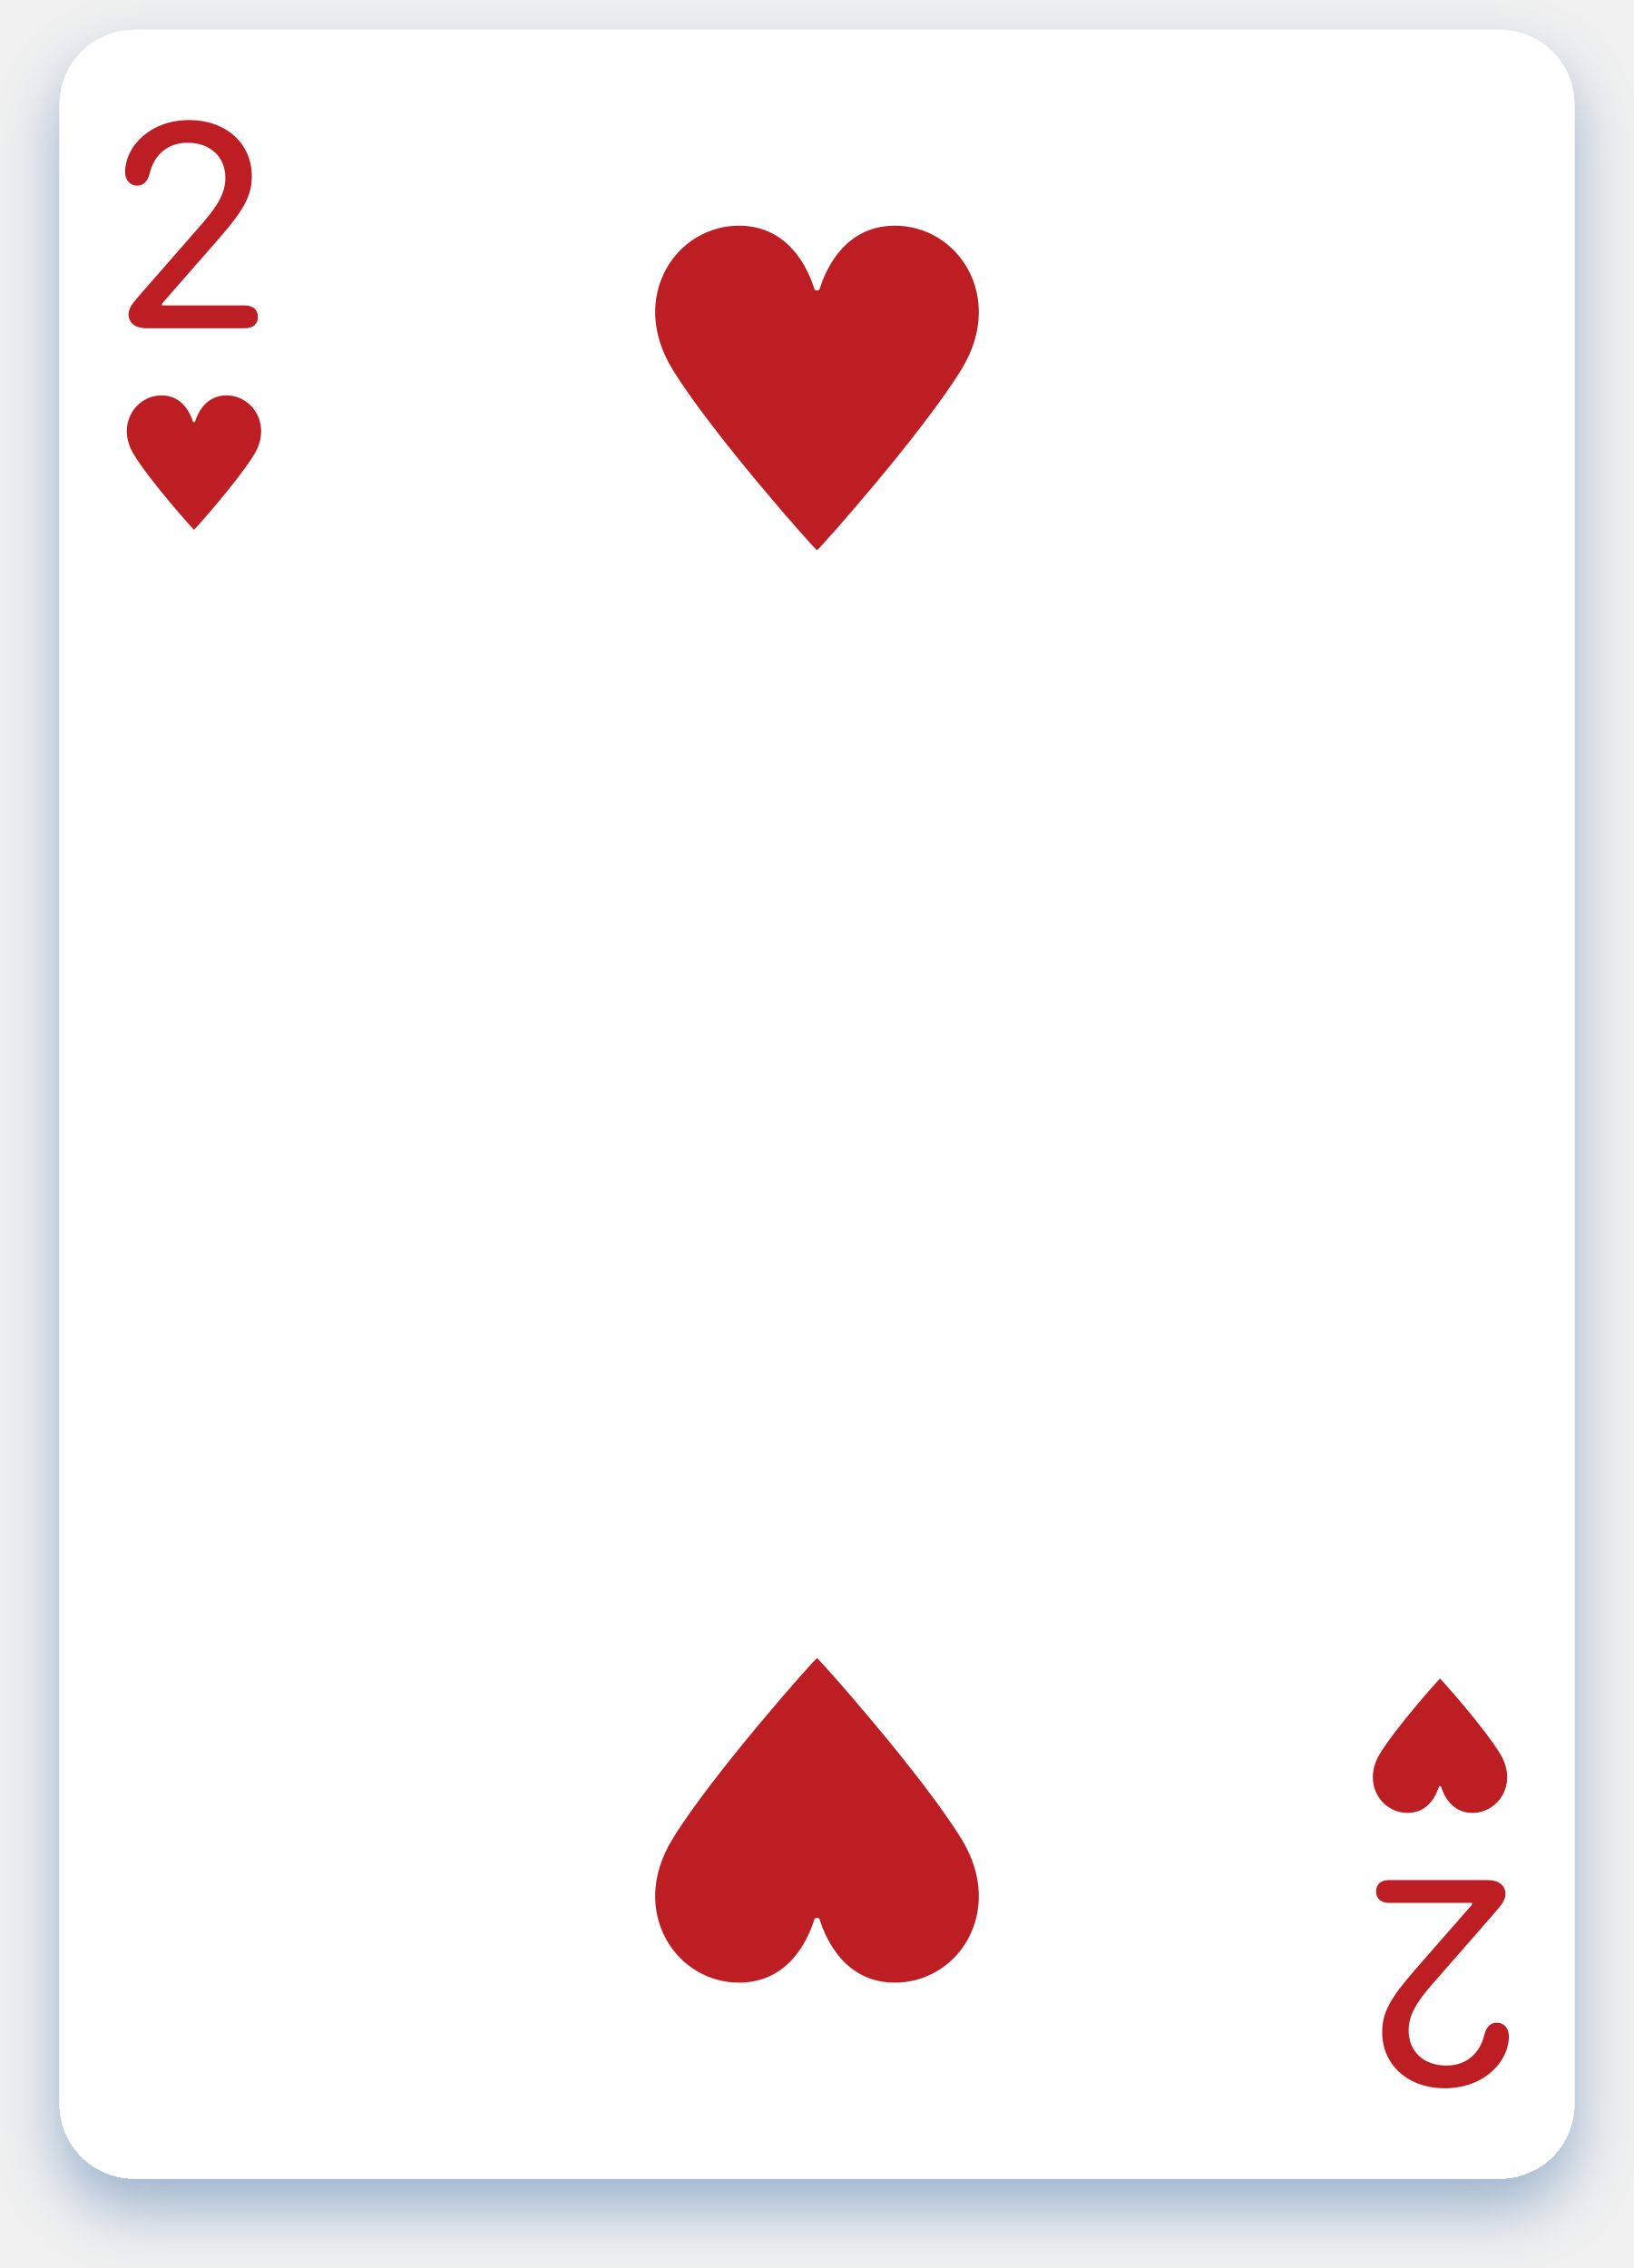
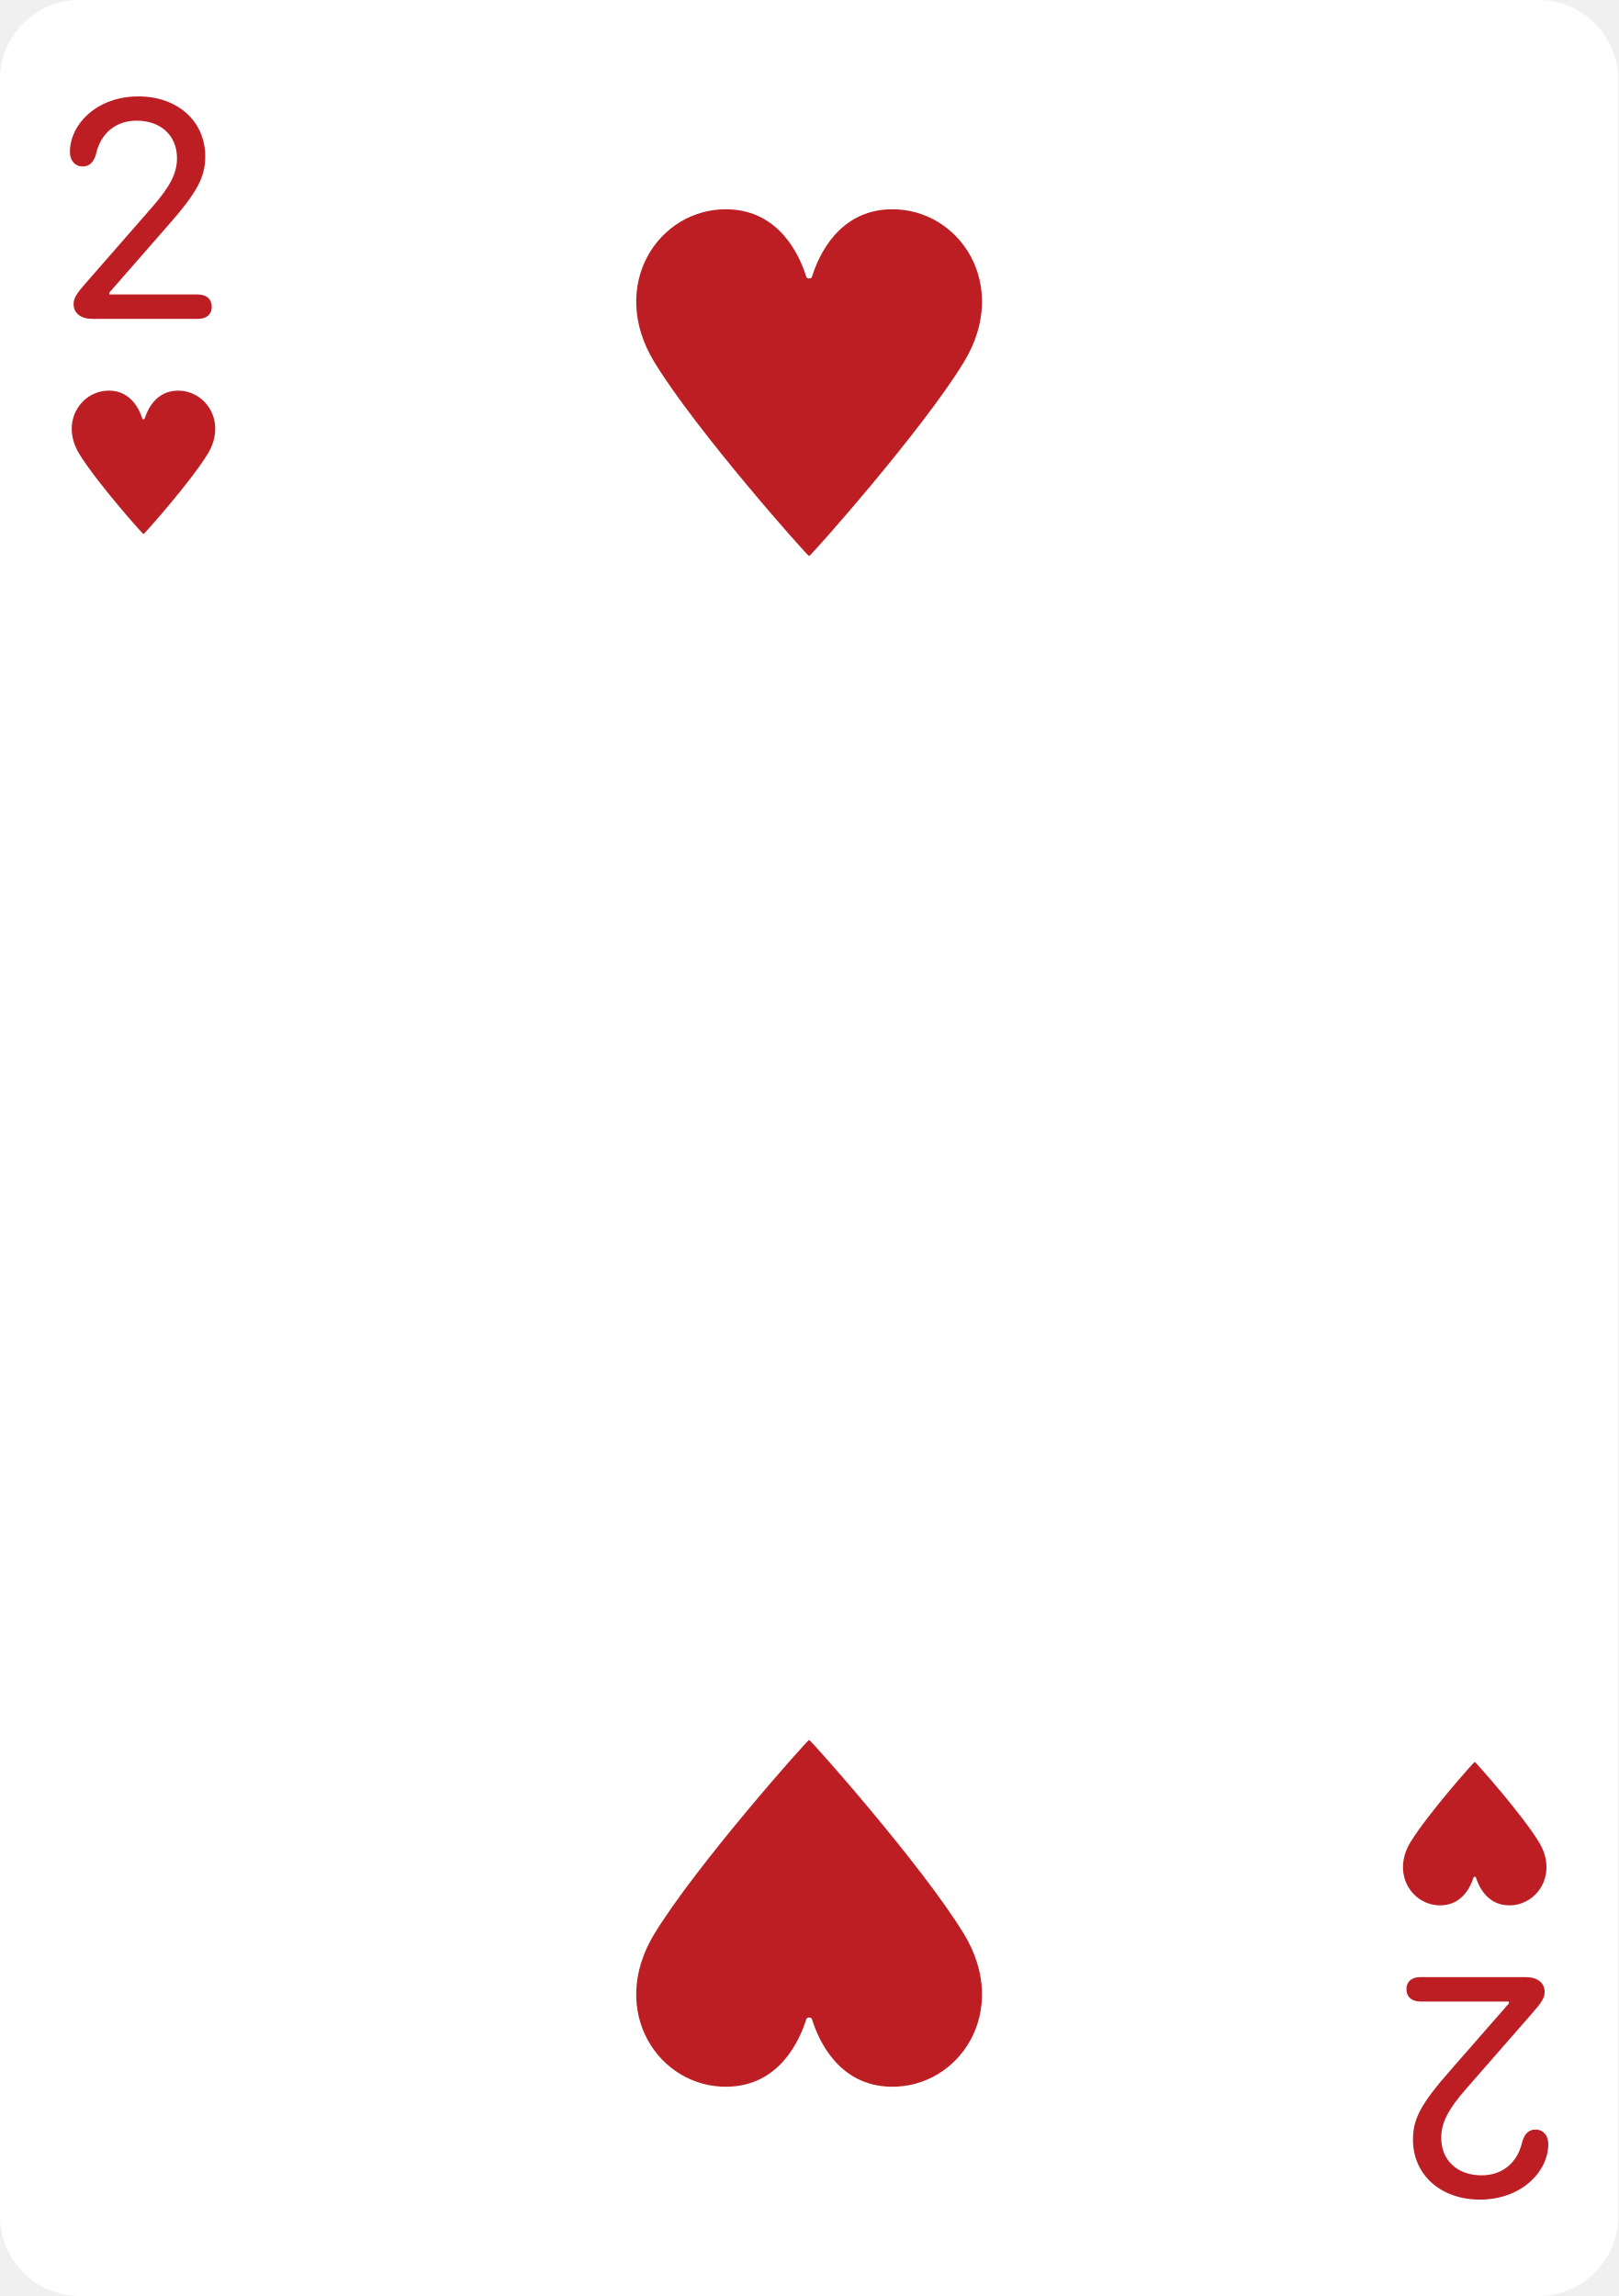
- <svg xmlns="http://www.w3.org/2000/svg" width="219" height="304" viewBox="0 0 219 304" fill="none">
-   <g filter="url(#filter0_d_102_737)">
-     <g clip-path="url(#clip0_102_737)">
-       <rect x="8" y="4" width="203" height="288" rx="10" fill="white" />
-       <path d="M17.232 42.138C17.232 41.417 17.572 40.857 18.753 39.516L27.081 29.986C29.344 27.404 30.205 25.722 30.205 23.84C30.205 21.018 28.183 19.136 25.14 19.136C22.557 19.136 20.655 20.677 20.055 23.28C19.774 24.341 19.214 24.881 18.393 24.881C17.412 24.881 16.771 24.141 16.771 23.06C16.771 19.656 20.075 16.093 25.36 16.093C30.285 16.093 33.748 19.216 33.748 23.62C33.748 26.223 32.727 28.125 29.123 32.228L21.716 40.697V40.937H32.827C33.888 40.937 34.569 41.518 34.569 42.478C34.569 43.419 33.928 44 32.827 44H19.614C18.153 44 17.232 43.299 17.232 42.138Z" fill="#BC1E24" />
-       <path d="M21.735 53.001C24.452 53.042 25.507 55.398 25.854 56.509C25.889 56.622 26.112 56.622 26.147 56.509C26.494 55.398 27.548 53.042 30.265 53.001C33.823 52.946 36.499 56.929 34.059 60.929C31.883 64.494 26.082 71 26 71C25.916 71 20.117 64.494 17.941 60.929C15.501 56.929 18.177 52.946 21.735 53.001Z" fill="#BC1E24" />
-       <path d="M201.768 253.862C201.768 254.583 201.428 255.143 200.247 256.484L191.918 266.014C189.656 268.596 188.795 270.278 188.795 272.16C188.795 274.982 190.817 276.864 193.86 276.864C196.443 276.864 198.345 275.323 198.945 272.72C199.226 271.659 199.786 271.119 200.607 271.119C201.588 271.119 202.229 271.859 202.229 272.94C202.229 276.344 198.925 279.907 193.64 279.907C188.715 279.907 185.252 276.784 185.252 272.38C185.252 269.777 186.273 267.875 189.876 263.771L197.284 255.303L197.284 255.063L186.173 255.063C185.112 255.063 184.431 254.482 184.431 253.521C184.431 252.581 185.072 252 186.173 252L199.386 252C200.847 252 201.768 252.701 201.768 253.862Z" fill="#BC1E24" />
-       <path d="M197.265 242.999C194.548 242.958 193.493 240.602 193.146 239.491C193.111 239.378 192.888 239.378 192.853 239.491C192.506 240.602 191.452 242.958 188.735 242.999C185.177 243.054 182.501 239.071 184.941 235.071C187.117 231.506 192.918 225 193 225C193.083 225 198.883 231.506 201.059 235.071C203.499 239.071 200.823 243.054 197.265 242.999Z" fill="#BC1E24" />
-       <path d="M99.221 30.251C105.769 30.352 108.312 36.046 109.148 38.731C109.232 39.003 109.77 39.002 109.855 38.731C110.69 36.046 113.231 30.352 119.779 30.251C128.353 30.12 134.804 39.745 128.922 49.411C123.679 58.027 109.698 73.75 109.5 73.75C109.299 73.75 95.322 58.028 90.079 49.411C84.196 39.745 90.647 30.12 99.221 30.251Z" fill="#BC1E24" />
-       <path d="M99.221 265.749C105.769 265.648 108.312 259.954 109.148 257.269C109.232 256.997 109.77 256.998 109.855 257.269C110.69 259.954 113.231 265.648 119.779 265.749C128.353 265.88 134.804 256.255 128.922 246.589C123.679 237.973 109.698 222.25 109.5 222.25C109.299 222.25 95.322 237.972 90.079 246.589C84.196 256.255 90.647 265.88 99.221 265.749Z" fill="#BC1E24" />
-     </g>
+ <svg xmlns="http://www.w3.org/2000/svg" width="203" height="288" viewBox="0 0 203 288" fill="none">
+   <g clip-path="url(#clip0_102_737)">
+     <rect width="203" height="288" rx="10" fill="white" />
+     <path d="M9.232 38.138C9.232 37.417 9.572 36.857 10.753 35.516L19.081 25.986C21.344 23.404 22.205 21.722 22.205 19.84C22.205 17.018 20.183 15.136 17.14 15.136C14.557 15.136 12.655 16.677 12.055 19.28C11.774 20.341 11.214 20.881 10.393 20.881C9.412 20.881 8.771 20.141 8.771 19.06C8.771 15.656 12.075 12.093 17.36 12.093C22.285 12.093 25.748 15.216 25.748 19.62C25.748 22.223 24.727 24.125 21.123 28.229L13.716 36.697V36.937H24.827C25.888 36.937 26.569 37.518 26.569 38.478C26.569 39.419 25.928 40 24.827 40H11.614C10.153 40 9.232 39.299 9.232 38.138Z" fill="#BC1E24" />
+     <path d="M13.735 49.001C16.452 49.042 17.507 51.398 17.854 52.509C17.889 52.622 18.112 52.622 18.147 52.509C18.494 51.398 19.548 49.042 22.265 49.001C25.823 48.946 28.5 52.929 26.059 56.929C23.883 60.494 18.082 67 18 67C17.916 67 12.117 60.494 9.941 56.929C7.501 52.929 10.177 48.946 13.735 49.001Z" fill="#BC1E24" />
+     <path d="M193.768 249.862C193.768 250.583 193.428 251.143 192.247 252.484L183.918 262.014C181.656 264.596 180.795 266.278 180.795 268.16C180.795 270.982 182.817 272.864 185.86 272.864C188.443 272.864 190.345 271.323 190.945 268.72C191.226 267.659 191.786 267.119 192.607 267.119C193.588 267.119 194.229 267.859 194.229 268.94C194.229 272.344 190.925 275.907 185.64 275.907C180.715 275.907 177.252 272.784 177.252 268.38C177.252 265.777 178.273 263.875 181.876 259.771L189.284 251.303L189.284 251.063L178.173 251.063C177.112 251.063 176.431 250.482 176.431 249.521C176.431 248.581 177.072 248 178.173 248L191.386 248C192.847 248 193.768 248.701 193.768 249.862Z" fill="#BC1E24" />
+     <path d="M189.265 238.999C186.548 238.958 185.493 236.602 185.146 235.491C185.111 235.378 184.888 235.378 184.853 235.491C184.506 236.602 183.452 238.958 180.735 238.999C177.177 239.054 174.501 235.071 176.941 231.071C179.117 227.506 184.918 221 185 221C185.083 221 190.883 227.506 193.059 231.071C195.499 235.071 192.823 239.054 189.265 238.999Z" fill="#BC1E24" />
+     <path d="M91.221 26.251C97.769 26.352 100.312 32.046 101.148 34.731C101.232 35.003 101.77 35.002 101.855 34.731C102.69 32.046 105.231 26.352 111.779 26.251C120.353 26.12 126.804 35.745 120.922 45.411C115.679 54.027 101.698 69.75 101.5 69.75C101.299 69.75 87.322 54.028 82.079 45.411C76.196 35.745 82.647 26.12 91.221 26.251Z" fill="#BC1E24" />
+     <path d="M91.221 261.749C97.769 261.648 100.312 255.954 101.148 253.269C101.232 252.997 101.77 252.998 101.855 253.269C102.69 255.954 105.231 261.648 111.779 261.749C120.353 261.88 126.804 252.255 120.922 242.589C115.679 233.973 101.698 218.25 101.5 218.25C101.299 218.25 87.322 233.972 82.079 242.589C76.196 252.255 82.647 261.88 91.221 261.749Z" fill="#BC1E24" />
  </g>
  <defs>
-     <filter id="filter0_d_102_737" x="0" y="0" width="219" height="304" filterUnits="userSpaceOnUse" color-interpolation-filters="sRGB">
-       <feFlood flood-opacity="0" result="BackgroundImageFix" />
-       <feColorMatrix in="SourceAlpha" type="matrix" values="0 0 0 0 0 0 0 0 0 0 0 0 0 0 0 0 0 0 127 0" result="hardAlpha" />
-       <feOffset dy="4" />
-       <feGaussianBlur stdDeviation="4" />
-       <feComposite in2="hardAlpha" operator="out" />
-       <feColorMatrix type="matrix" values="0 0 0 0 0.615 0 0 0 0 0.701 0 0 0 0 0.806 0 0 0 1 0" />
-       <feBlend mode="normal" in2="BackgroundImageFix" result="effect1_dropShadow_102_737" />
-       <feBlend mode="normal" in="SourceGraphic" in2="effect1_dropShadow_102_737" result="shape" />
-     </filter>
    <clipPath id="clip0_102_737">
-       <rect x="8" y="4" width="203" height="288" rx="10" fill="white" />
+       <rect width="203" height="288" rx="10" fill="white" />
    </clipPath>
  </defs>
</svg>
